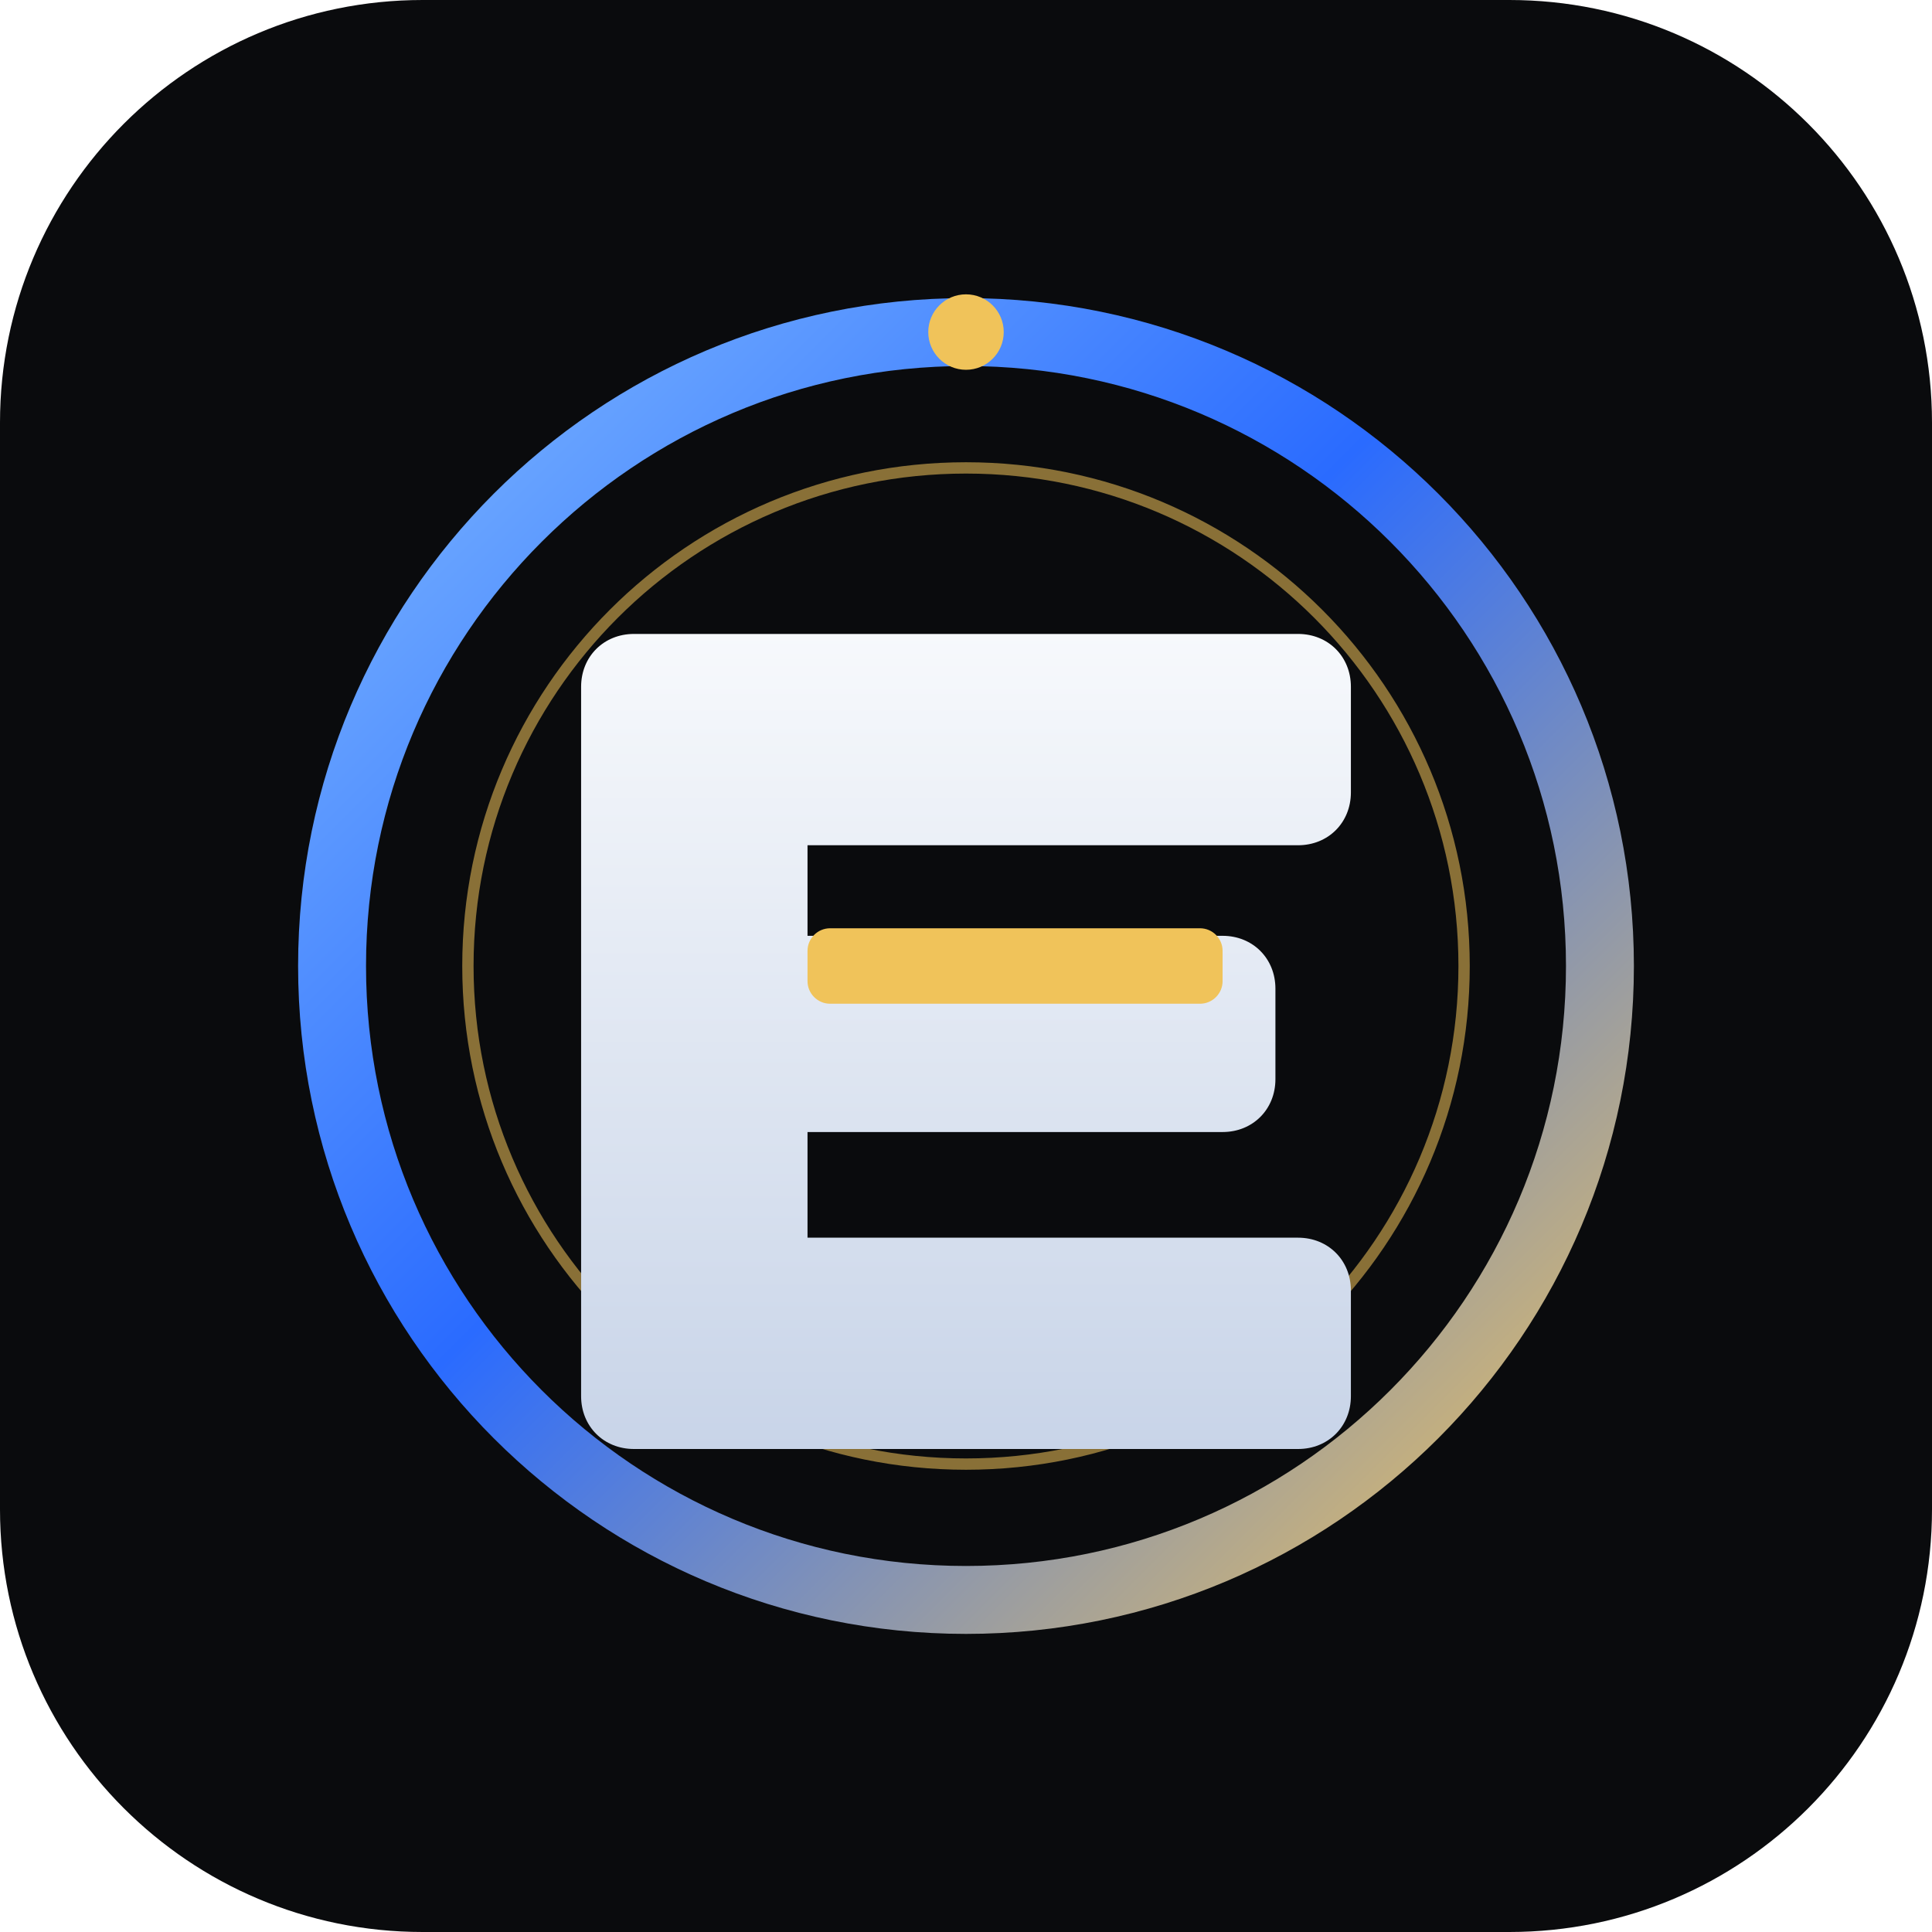
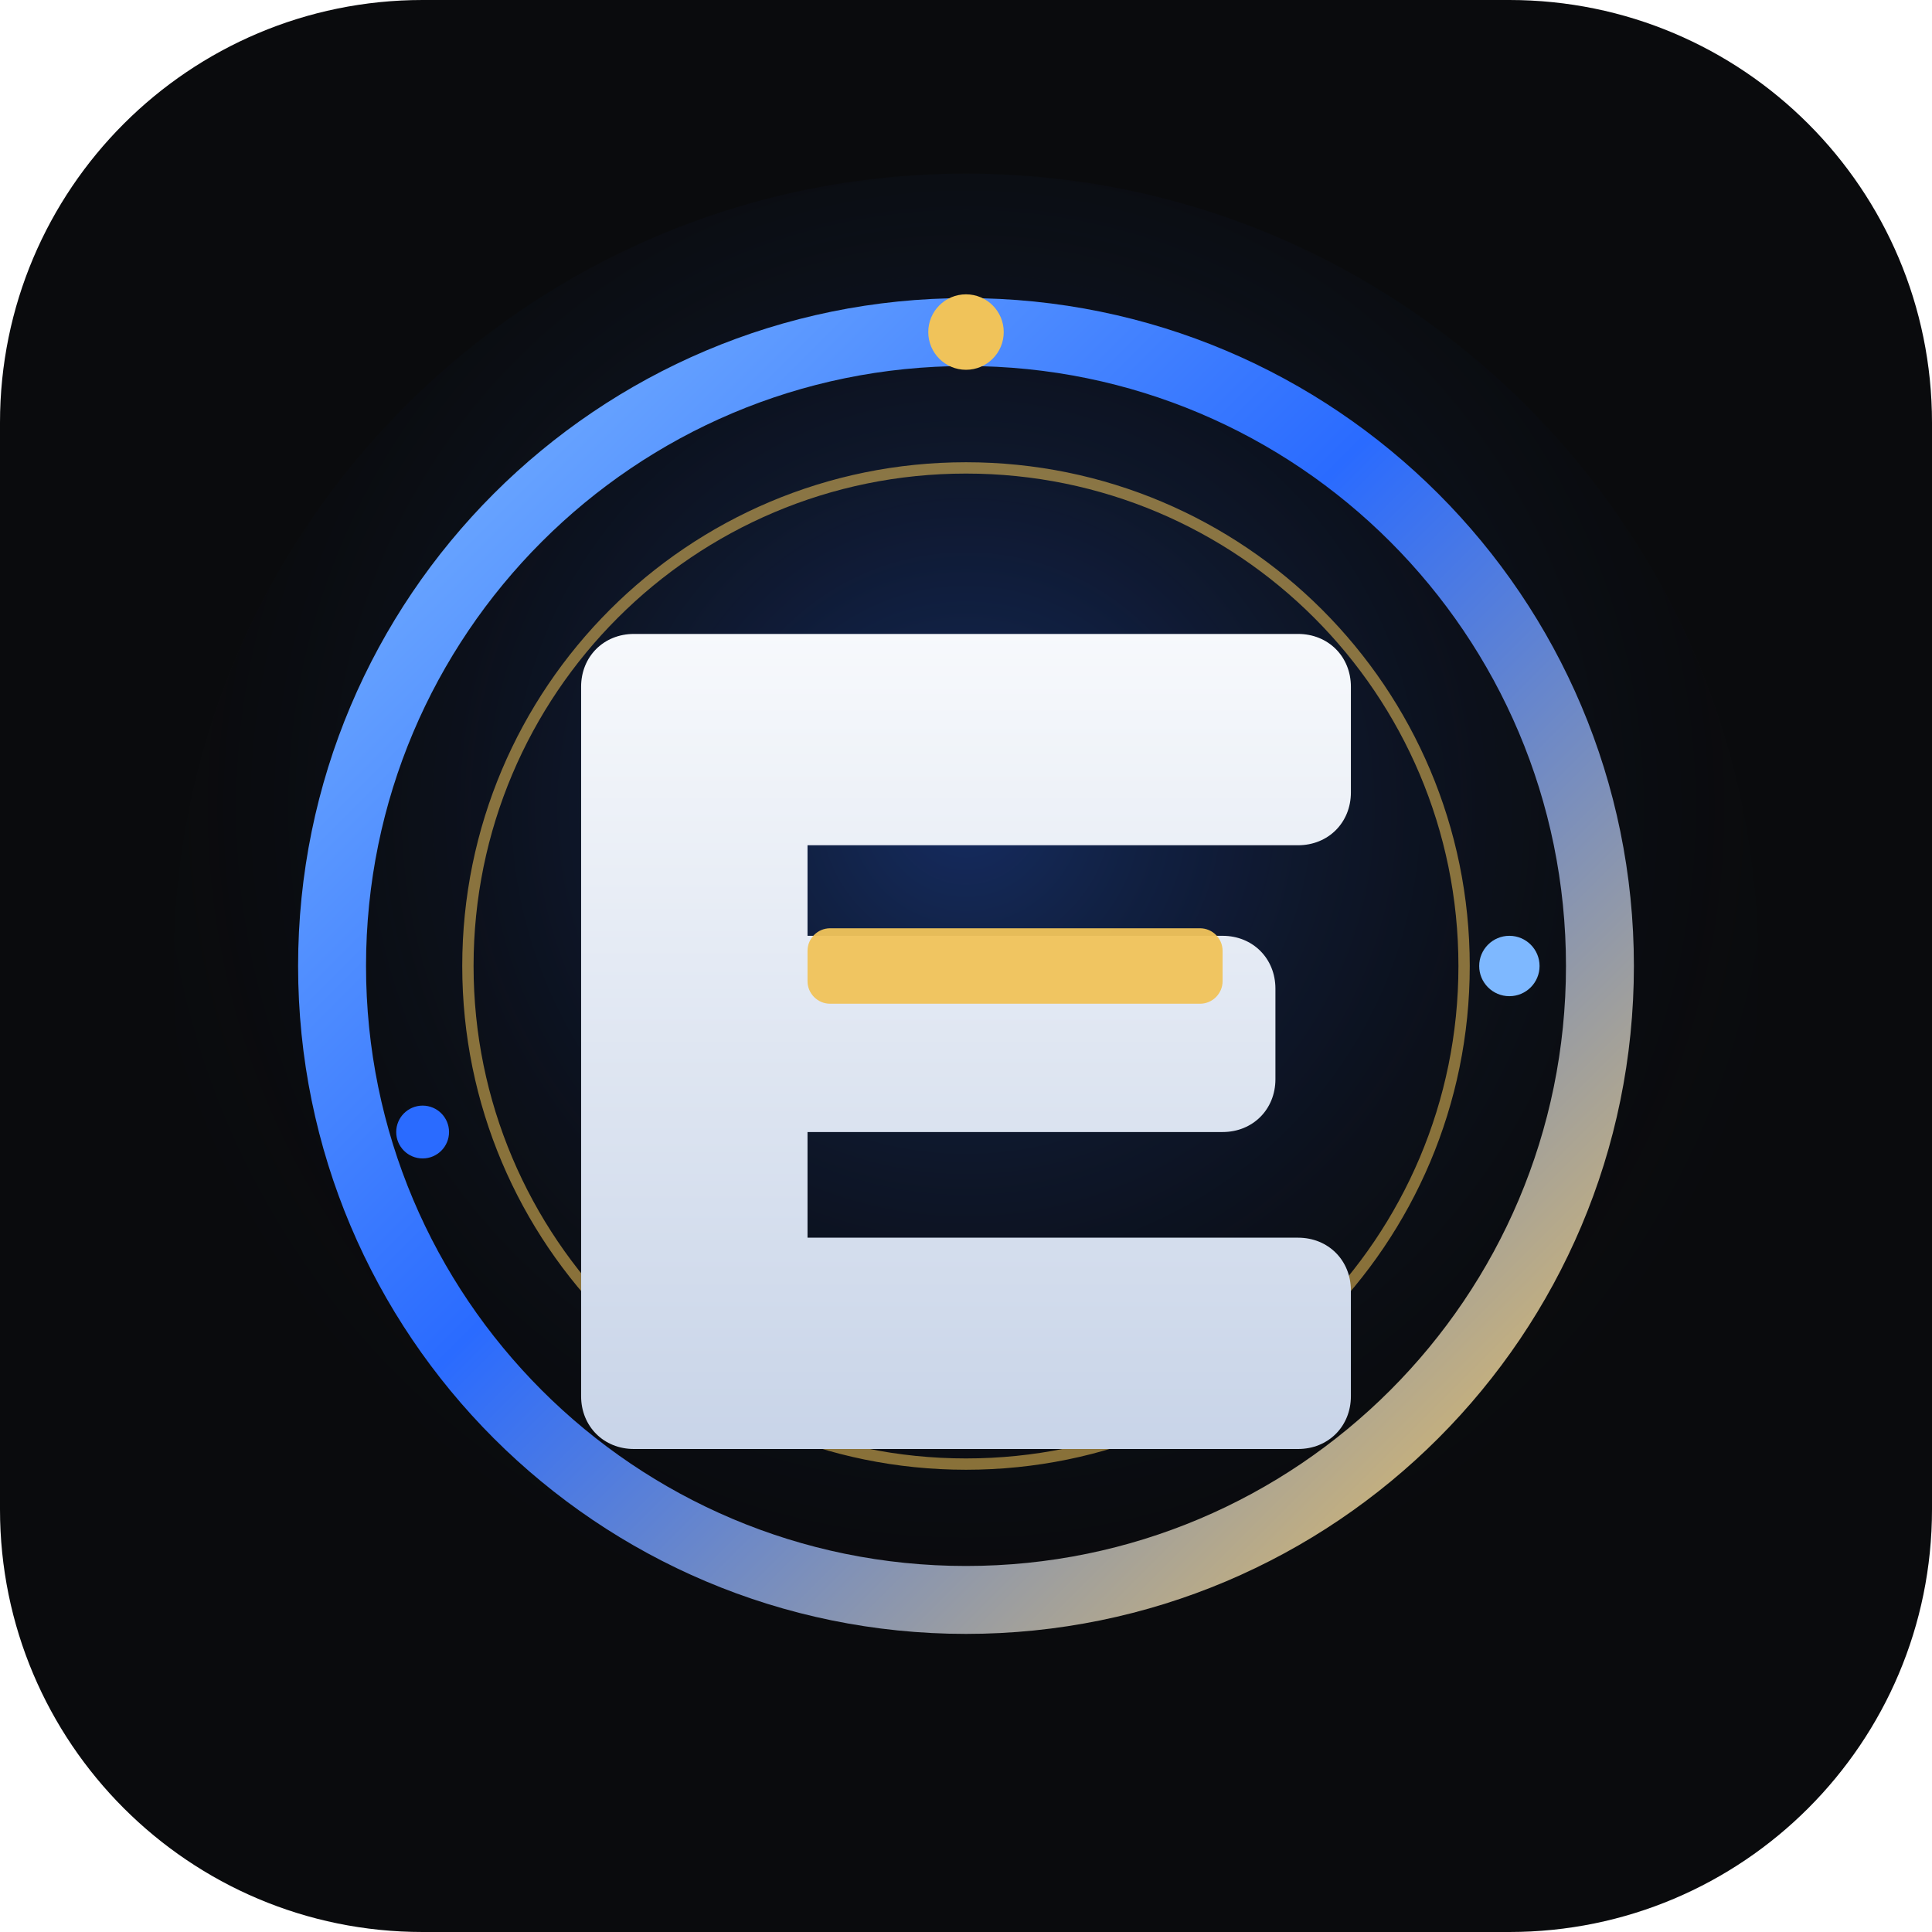
- <svg xmlns="http://www.w3.org/2000/svg" viewBox="0 0 512 512">
+ <svg xmlns="http://www.w3.org/2000/svg" viewBox="0 0 512 512" role="img" aria-label="ETA">
  <defs>
    <linearGradient id="ring" x1="0%" y1="0%" x2="100%" y2="100%">
      <stop offset="0%" stop-color="#7EB8FF" />
      <stop offset="45%" stop-color="#2A6BFF" />
      <stop offset="100%" stop-color="#F0C35A" />
    </linearGradient>
    <linearGradient id="core" x1="50%" y1="0%" x2="50%" y2="100%">
      <stop offset="0%" stop-color="#F7F9FC" />
      <stop offset="100%" stop-color="#C8D4E8" />
    </linearGradient>
+     <radialGradient id="glow" cx="50%" cy="40%" r="55%">
+       <stop offset="0%" stop-color="#2A6BFF" stop-opacity="0.35" />
+       <stop offset="100%" stop-color="#0A0B0D" stop-opacity="0" />
+     </radialGradient>
+     <filter id="soft" x="-20%" y="-20%" width="140%" height="140%">
+       <feGaussianBlur in="SourceGraphic" stdDeviation="2" />
+     </filter>
  </defs>
  <rect width="512" height="512" rx="112" fill="#0A0B0D" />
+   <circle cx="256" cy="256" r="210" fill="url(#glow)" />
  <circle cx="256" cy="256" r="168" fill="none" stroke="url(#ring)" stroke-width="18" />
  <circle cx="256" cy="256" r="132" fill="none" stroke="#F0C35A" stroke-width="3" opacity="0.55" />
  <path fill="url(#core)" d="M168 168h176c8 0 14 6 14 14v28c0 8-6 14-14 14H214v24h110c8 0 14 6 14 14v24c0 8-6 14-14 14H214v28h130c8 0 14 6 14 14v28c0 8-6 14-14 14H168c-8 0-14-6-14-14V182c0-8 6-14 14-14z" />
-   <rect x="214" y="246" width="110" height="20" rx="6" fill="#F0C35A" />
+   <rect x="214" y="246" width="110" height="20" rx="6" fill="#F0C35A" opacity="0.95" />
  <circle cx="256" cy="88" r="10" fill="#F0C35A" />
+   <circle cx="400" cy="256" r="8" fill="#7EB8FF" />
+   <circle cx="112" cy="300" r="7" fill="#2A6BFF" />
</svg>
